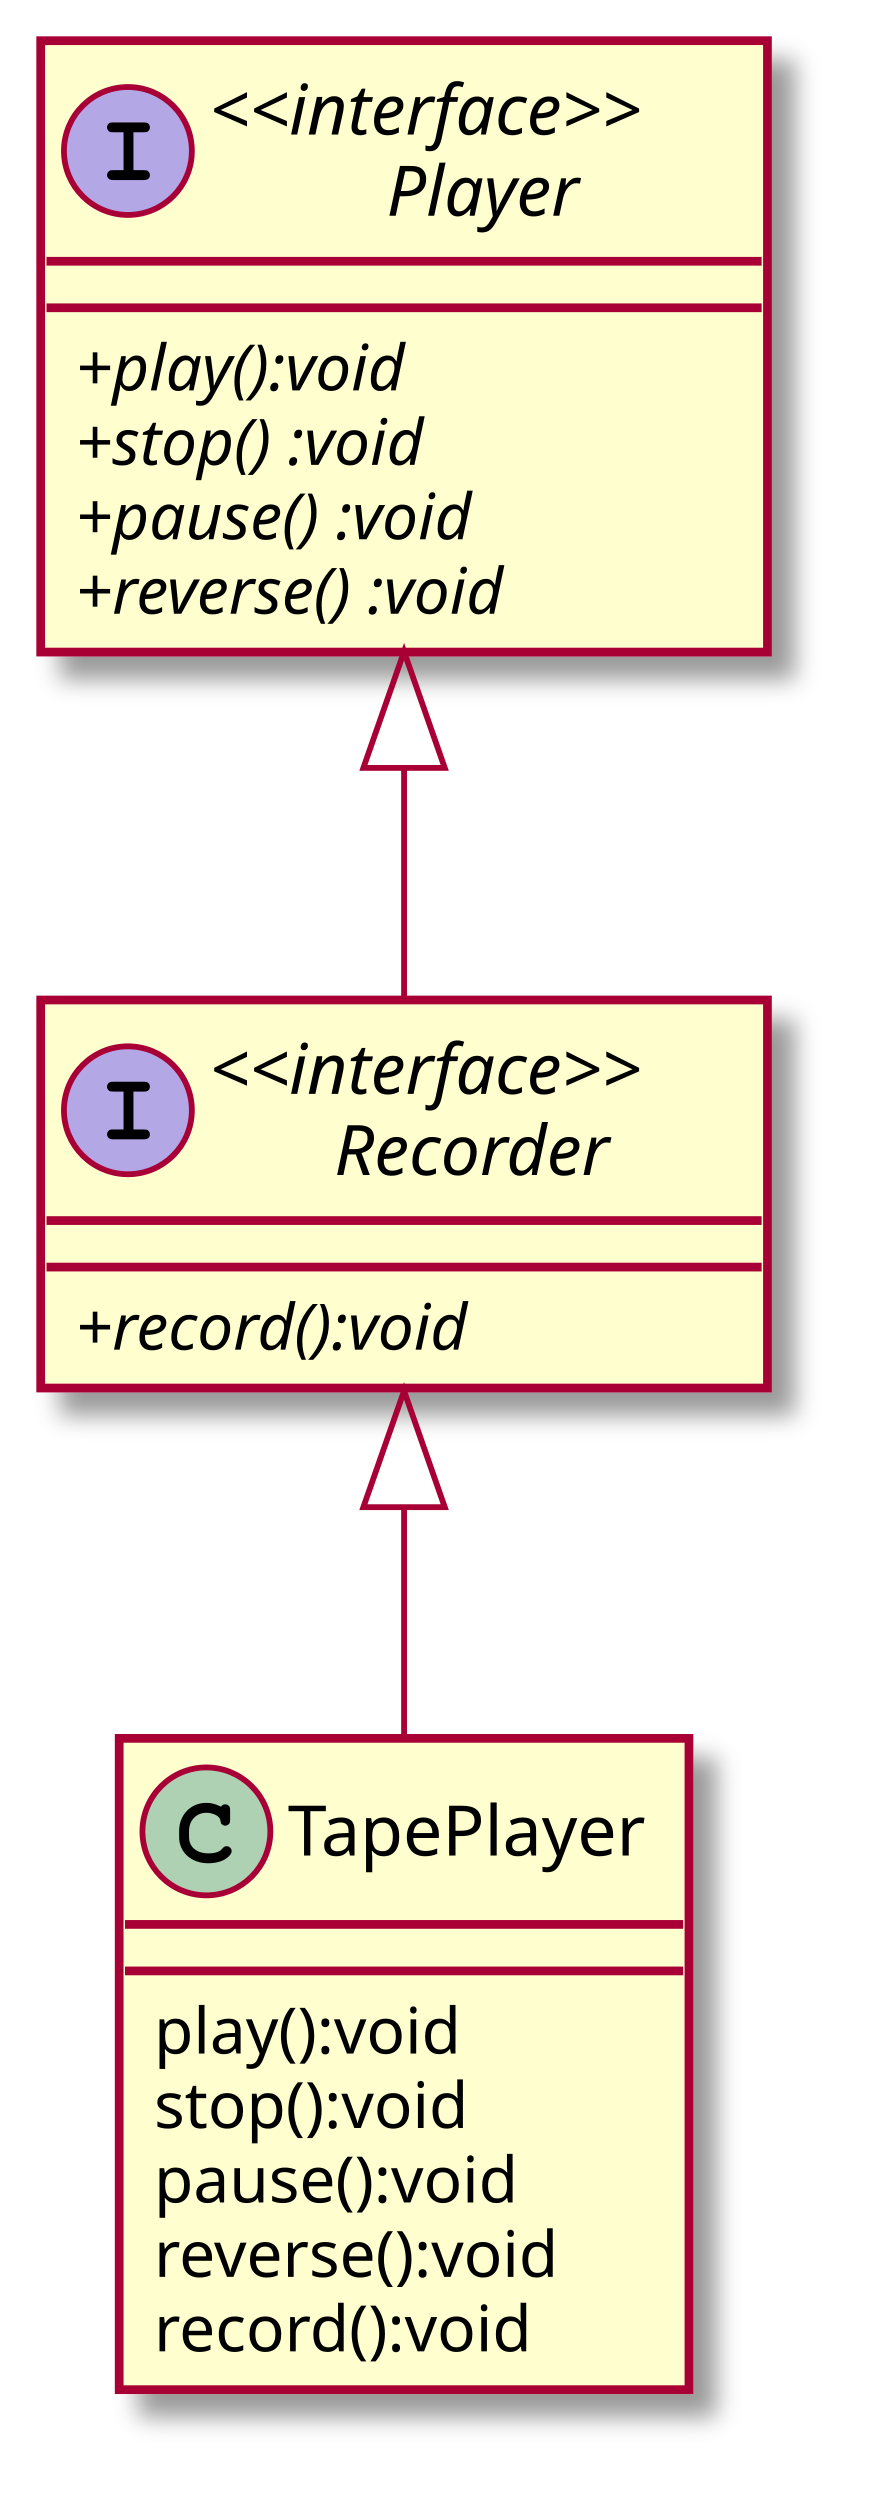
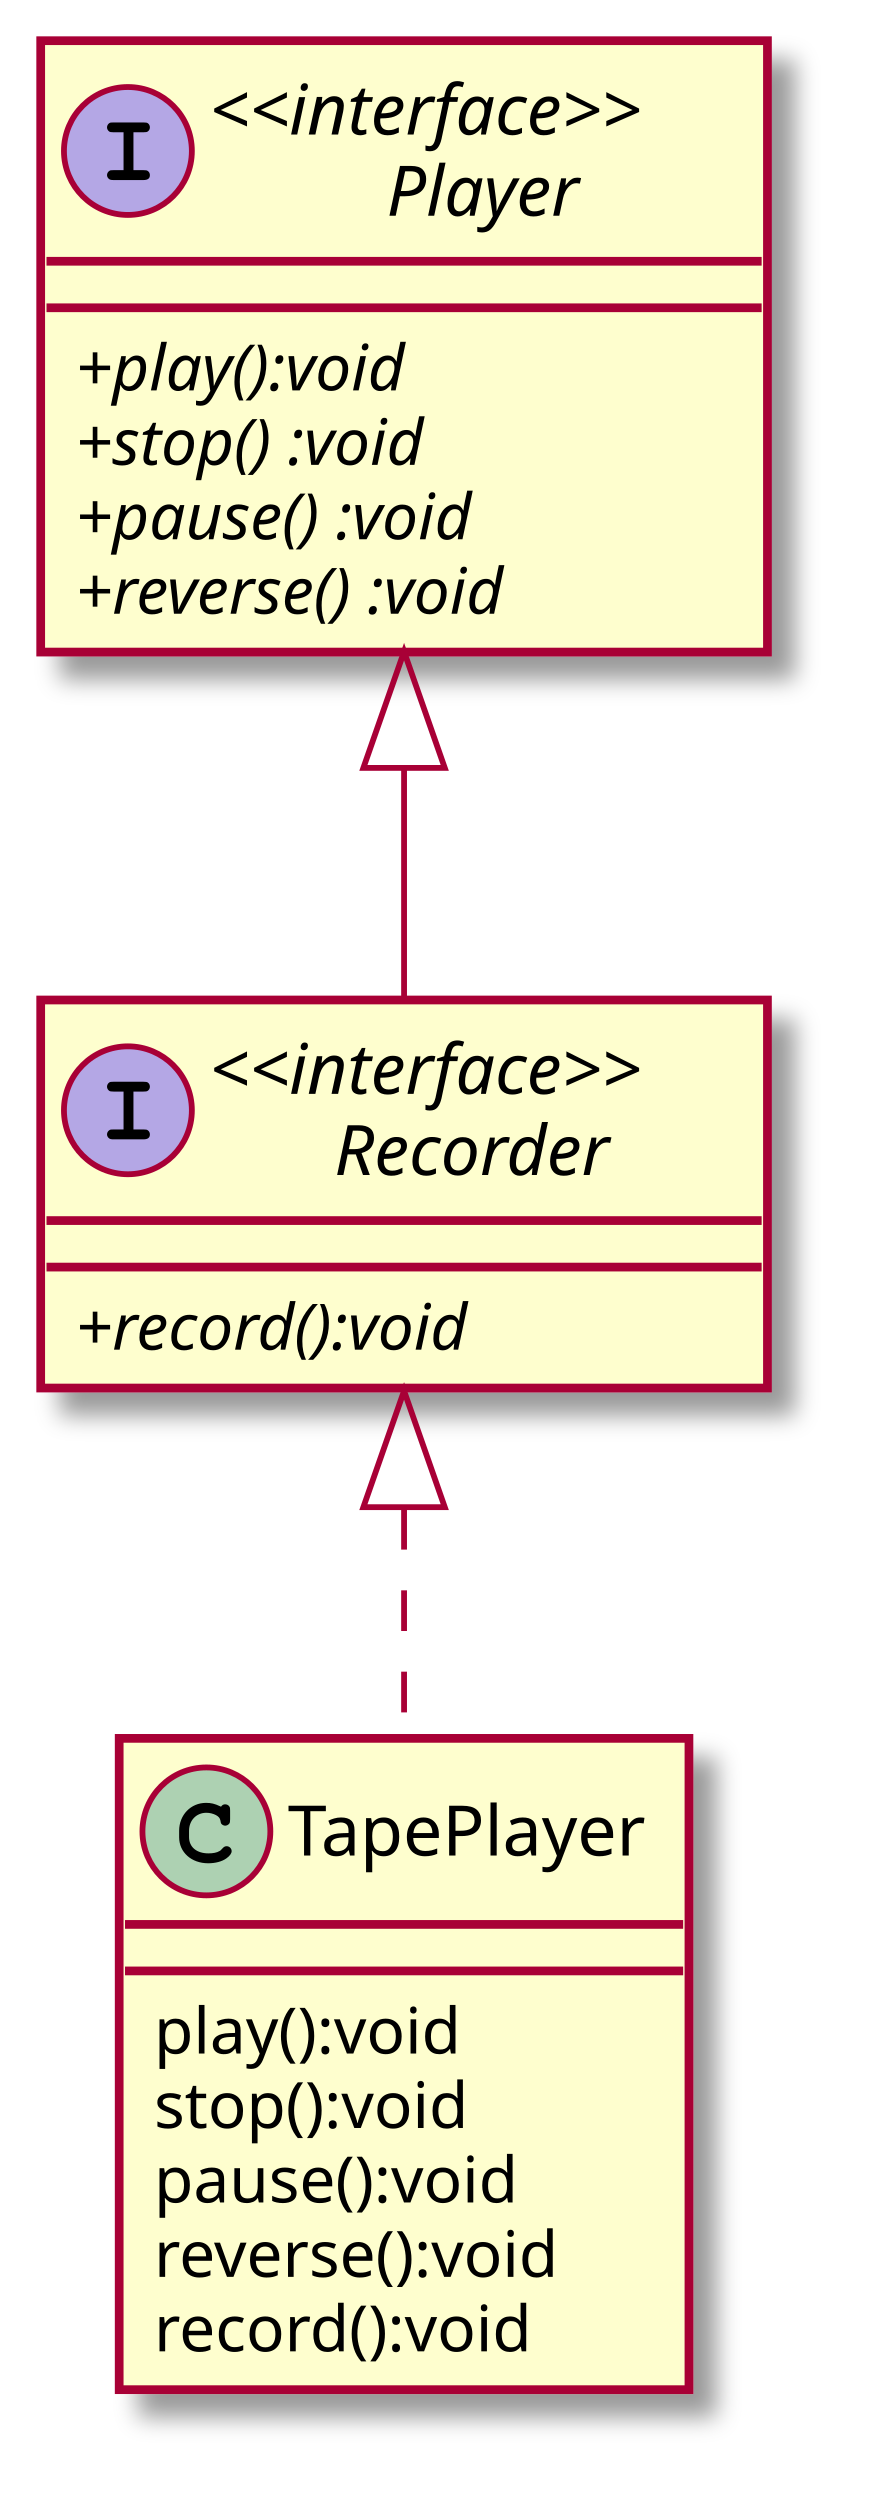
<svg xmlns="http://www.w3.org/2000/svg" contentScriptType="application/ecmascript" contentStyleType="text/css" height="430px" preserveAspectRatio="none" style="width:151px;height:430px;" version="1.1" viewBox="0 0 151 430" width="151px" zoomAndPan="magnify">
  <defs>
-     <filter height="300%" id="f1wmmi6xs3v5ji" width="300%" x="-1" y="-1">
+     <filter height="300%" id="f22cztiepyo5y" width="300%" x="-1" y="-1">
      <feGaussianBlur result="blurOut" stdDeviation="2.0" />
      <feColorMatrix in="blurOut" result="blurOut2" type="matrix" values="0 0 0 0 0 0 0 0 0 0 0 0 0 0 0 0 0 0 .4 0" />
      <feOffset dx="4.0" dy="4.0" in="blurOut2" result="blurOut3" />
      <feBlend in="SourceGraphic" in2="blurOut3" mode="normal" />
    </filter>
  </defs>
  <g>
-     <rect codeLine="2" fill="#FEFECE" filter="url(#f1wmmi6xs3v5ji)" height="105.156" id="Player" style="stroke: #A80036; stroke-width: 1.5;" width="125" x="7" y="7" />
+     <rect codeLine="2" fill="#FEFECE" filter="url(#f22cztiepyo5y)" height="105.156" id="Player" style="stroke: #A80036; stroke-width: 1.5;" width="125" x="7" y="7" />
    <ellipse cx="22" cy="25.969" fill="#B4A7E5" rx="11" ry="11" style="stroke: #A80036; stroke-width: 1.0;" />
    <path d="M22.953,22.75 L24.672,22.75 C25.062,22.75 25.25,22.719 25.375,22.641 C25.641,22.484 25.781,22.203 25.781,21.906 C25.781,21.641 25.672,21.375 25.438,21.203 C25.266,21.094 25.125,21.062 24.672,21.062 L19.531,21.062 C19.094,21.062 18.969,21.078 18.812,21.172 C18.562,21.328 18.406,21.625 18.406,21.906 C18.406,22.188 18.547,22.438 18.766,22.609 C18.922,22.719 19.109,22.75 19.531,22.75 L21.25,22.75 L21.25,29.266 L19.531,29.266 C19.094,29.266 18.969,29.281 18.812,29.391 C18.562,29.547 18.406,29.828 18.406,30.125 C18.406,30.375 18.547,30.641 18.766,30.797 C18.922,30.922 19.125,30.969 19.531,30.969 L24.672,30.969 C25.422,30.969 25.781,30.688 25.781,30.125 C25.781,29.844 25.672,29.594 25.438,29.422 C25.266,29.297 25.125,29.266 24.672,29.266 L22.953,29.266 L22.953,22.75 Z " />
    <text fill="#000000" font-family="sans-serif" font-size="12" font-style="italic" lengthAdjust="spacingAndGlyphs" textLength="93" x="36" y="23.139">&lt;&lt;interface&gt;&gt;</text>
    <text fill="#000000" font-family="sans-serif" font-size="12" font-style="italic" lengthAdjust="spacingAndGlyphs" textLength="36" x="66.5" y="37.107">Player</text>
    <line style="stroke: #A80036; stroke-width: 1.5;" x1="8" x2="131" y1="44.938" y2="44.938" />
    <line style="stroke: #A80036; stroke-width: 1.5;" x1="8" x2="131" y1="52.938" y2="52.938" />
    <text fill="#000000" font-family="sans-serif" font-size="11" font-style="italic" lengthAdjust="spacingAndGlyphs" textLength="69" x="13" y="67.148">+play():void</text>
    <text fill="#000000" font-family="sans-serif" font-size="11" font-style="italic" lengthAdjust="spacingAndGlyphs" textLength="73" x="13" y="79.953">+stop() :void</text>
    <text fill="#000000" font-family="sans-serif" font-size="11" font-style="italic" lengthAdjust="spacingAndGlyphs" textLength="83" x="13" y="92.757">+pause() :void</text>
    <text fill="#000000" font-family="sans-serif" font-size="11" font-style="italic" lengthAdjust="spacingAndGlyphs" textLength="93" x="13" y="105.562">+reverse() :void</text>
-     <rect codeLine="9" fill="#FEFECE" filter="url(#f1wmmi6xs3v5ji)" height="66.742" id="Recorder" style="stroke: #A80036; stroke-width: 1.5;" width="125" x="7" y="172" />
+     <rect codeLine="9" fill="#FEFECE" filter="url(#f22cztiepyo5y)" height="66.742" id="Recorder" style="stroke: #A80036; stroke-width: 1.5;" width="125" x="7" y="172" />
    <ellipse cx="22" cy="190.969" fill="#B4A7E5" rx="11" ry="11" style="stroke: #A80036; stroke-width: 1.0;" />
    <path d="M22.953,187.75 L24.672,187.75 C25.062,187.75 25.25,187.719 25.375,187.641 C25.641,187.484 25.781,187.203 25.781,186.906 C25.781,186.641 25.672,186.375 25.438,186.203 C25.266,186.094 25.125,186.062 24.672,186.062 L19.531,186.062 C19.094,186.062 18.969,186.078 18.812,186.172 C18.562,186.328 18.406,186.625 18.406,186.906 C18.406,187.188 18.547,187.438 18.766,187.609 C18.922,187.719 19.109,187.75 19.531,187.75 L21.25,187.75 L21.25,194.266 L19.531,194.266 C19.094,194.266 18.969,194.281 18.812,194.391 C18.562,194.547 18.406,194.828 18.406,195.125 C18.406,195.375 18.547,195.641 18.766,195.797 C18.922,195.922 19.125,195.969 19.531,195.969 L24.672,195.969 C25.422,195.969 25.781,195.688 25.781,195.125 C25.781,194.844 25.672,194.594 25.438,194.422 C25.266,194.297 25.125,194.266 24.672,194.266 L22.953,194.266 L22.953,187.75 Z " />
    <text fill="#000000" font-family="sans-serif" font-size="12" font-style="italic" lengthAdjust="spacingAndGlyphs" textLength="93" x="36" y="188.139">&lt;&lt;interface&gt;&gt;</text>
    <text fill="#000000" font-family="sans-serif" font-size="12" font-style="italic" lengthAdjust="spacingAndGlyphs" textLength="54" x="57.5" y="202.107">Recorder</text>
    <line style="stroke: #A80036; stroke-width: 1.5;" x1="8" x2="131" y1="209.938" y2="209.938" />
    <line style="stroke: #A80036; stroke-width: 1.5;" x1="8" x2="131" y1="217.938" y2="217.938" />
    <text fill="#000000" font-family="sans-serif" font-size="11" font-style="italic" lengthAdjust="spacingAndGlyphs" textLength="82" x="13" y="232.148">+record():void</text>
-     <rect codeLine="13" fill="#FEFECE" filter="url(#f1wmmi6xs3v5ji)" height="112.023" id="TapePlayer" style="stroke: #A80036; stroke-width: 1.5;" width="98" x="20.5" y="299" />
+     <rect codeLine="13" fill="#FEFECE" filter="url(#f22cztiepyo5y)" height="112.023" id="TapePlayer" style="stroke: #A80036; stroke-width: 1.5;" width="98" x="20.5" y="299" />
    <ellipse cx="35.5" cy="315" fill="#ADD1B2" rx="11" ry="11" style="stroke: #A80036; stroke-width: 1.0;" />
    <path d="M37.844,310.672 C36.906,310.234 36.312,310.094 35.438,310.094 C32.812,310.094 30.812,312.172 30.812,314.891 L30.812,316.016 C30.812,318.594 32.922,320.484 35.812,320.484 C37.031,320.484 38.188,320.188 38.938,319.641 C39.516,319.234 39.844,318.781 39.844,318.391 C39.844,317.938 39.453,317.547 38.984,317.547 C38.766,317.547 38.562,317.625 38.375,317.812 C37.922,318.297 37.922,318.297 37.734,318.391 C37.312,318.656 36.625,318.781 35.859,318.781 C33.812,318.781 32.516,317.688 32.516,315.984 L32.516,314.891 C32.516,313.109 33.766,311.797 35.5,311.797 C36.078,311.797 36.688,311.953 37.156,312.203 C37.641,312.484 37.812,312.703 37.906,313.109 C37.969,313.516 38,313.641 38.141,313.766 C38.281,313.906 38.516,314.016 38.734,314.016 C39,314.016 39.266,313.875 39.438,313.656 C39.547,313.5 39.578,313.312 39.578,312.891 L39.578,311.469 C39.578,311.031 39.562,310.906 39.469,310.75 C39.312,310.484 39.031,310.344 38.734,310.344 C38.438,310.344 38.234,310.438 38.016,310.75 L37.844,310.672 Z " />
    <text fill="#000000" font-family="sans-serif" font-size="12" lengthAdjust="spacingAndGlyphs" textLength="66" x="49.5" y="319.154">TapePlayer</text>
    <line style="stroke: #A80036; stroke-width: 1.5;" x1="21.5" x2="117.5" y1="331" y2="331" />
    <line style="stroke: #A80036; stroke-width: 1.5;" x1="21.5" x2="117.5" y1="339" y2="339" />
    <text fill="#000000" font-family="sans-serif" font-size="11" lengthAdjust="spacingAndGlyphs" textLength="59" x="26.5" y="353.21">play():void</text>
    <text fill="#000000" font-family="sans-serif" font-size="11" lengthAdjust="spacingAndGlyphs" textLength="59" x="26.5" y="366.015">stop():void</text>
    <text fill="#000000" font-family="sans-serif" font-size="11" lengthAdjust="spacingAndGlyphs" textLength="70" x="26.5" y="378.82">pause():void</text>
    <text fill="#000000" font-family="sans-serif" font-size="11" lengthAdjust="spacingAndGlyphs" textLength="80" x="26.5" y="391.625">reverse():void</text>
    <text fill="#000000" font-family="sans-serif" font-size="11" lengthAdjust="spacingAndGlyphs" textLength="71" x="26.5" y="404.429">record():void</text>
-     <path codeLine="21" d="M69.5,259.532 C69.5,272.274 69.5,285.915 69.5,298.755 " fill="none" id="Recorder-backto-TapePlayer" style="stroke: #A80036; stroke-width: 1.0;" />
+     <path codeLine="21" d="M69.5,259.532 C69.5,272.274 69.5,285.915 69.5,298.755 " fill="none" id="Recorder-backto-TapePlayer" style="stroke: #A80036; stroke-width: 1.0; stroke-dasharray: 7.0,7.0;" />
    <polygon fill="none" points="62.5,259.235,69.5,239.235,76.5,259.235,62.5,259.235" style="stroke: #A80036; stroke-width: 1.0;" />
    <path codeLine="22" d="M69.5,132.114 C69.5,145.959 69.5,159.824 69.5,171.659 " fill="none" id="Player-backto-Recorder" style="stroke: #A80036; stroke-width: 1.0;" />
    <polygon fill="none" points="62.5,132.081,69.5,112.081,76.5,132.081,62.5,132.081" style="stroke: #A80036; stroke-width: 1.0;" />
  </g>
</svg>
